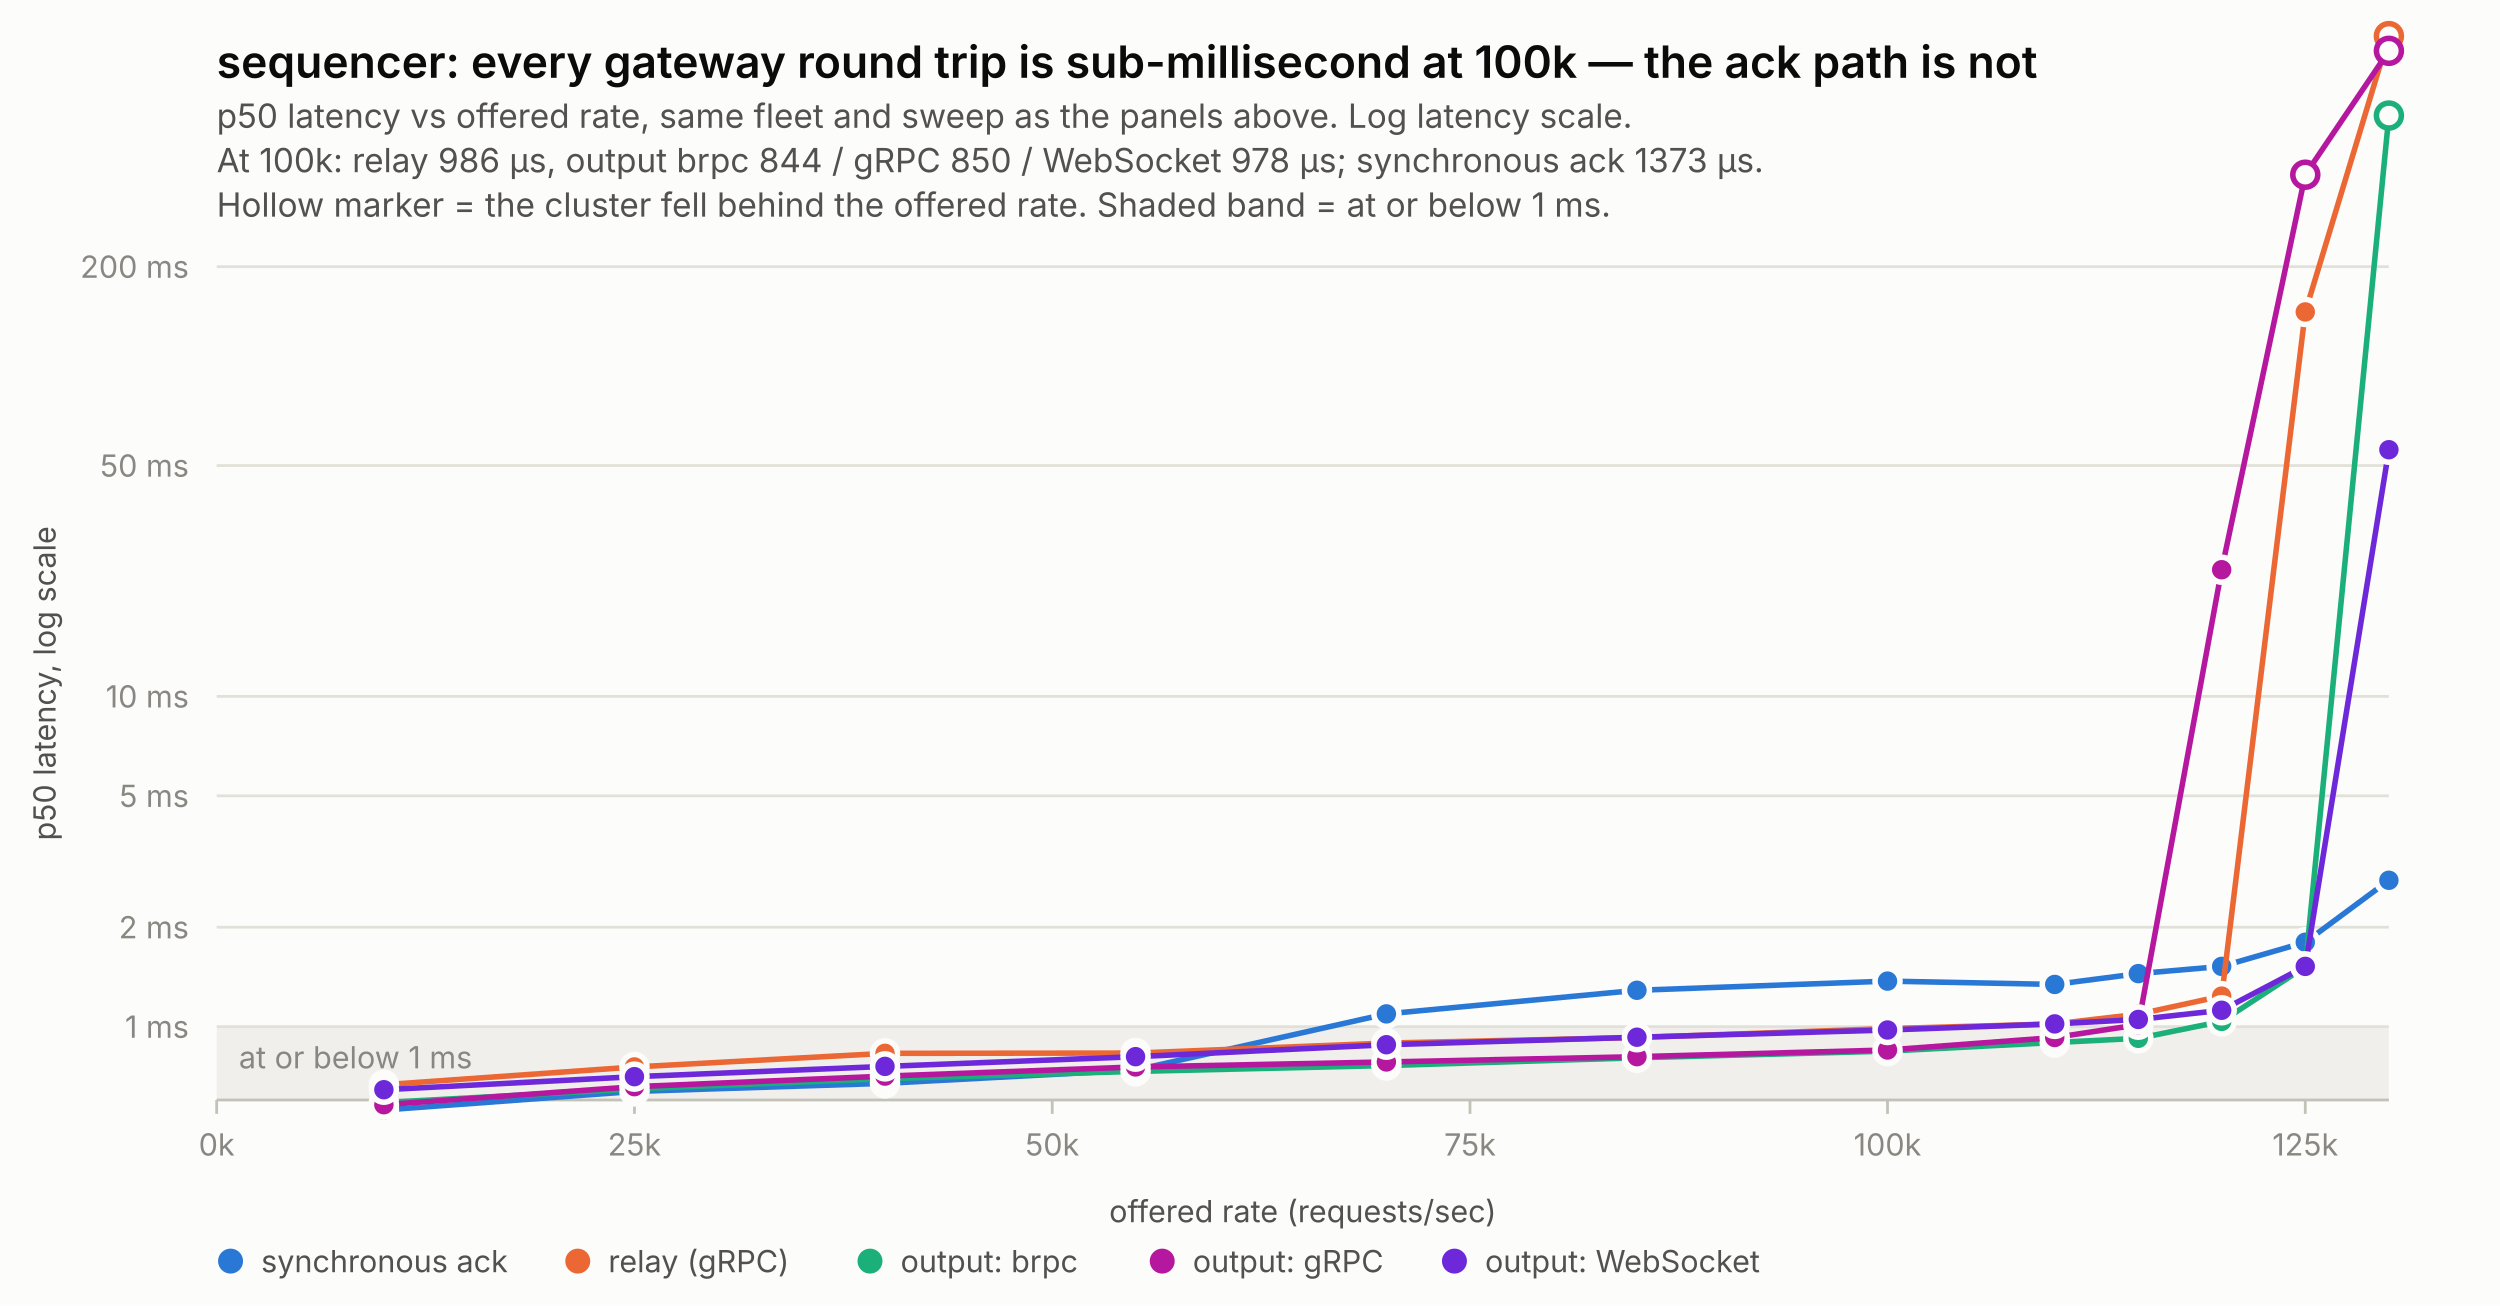
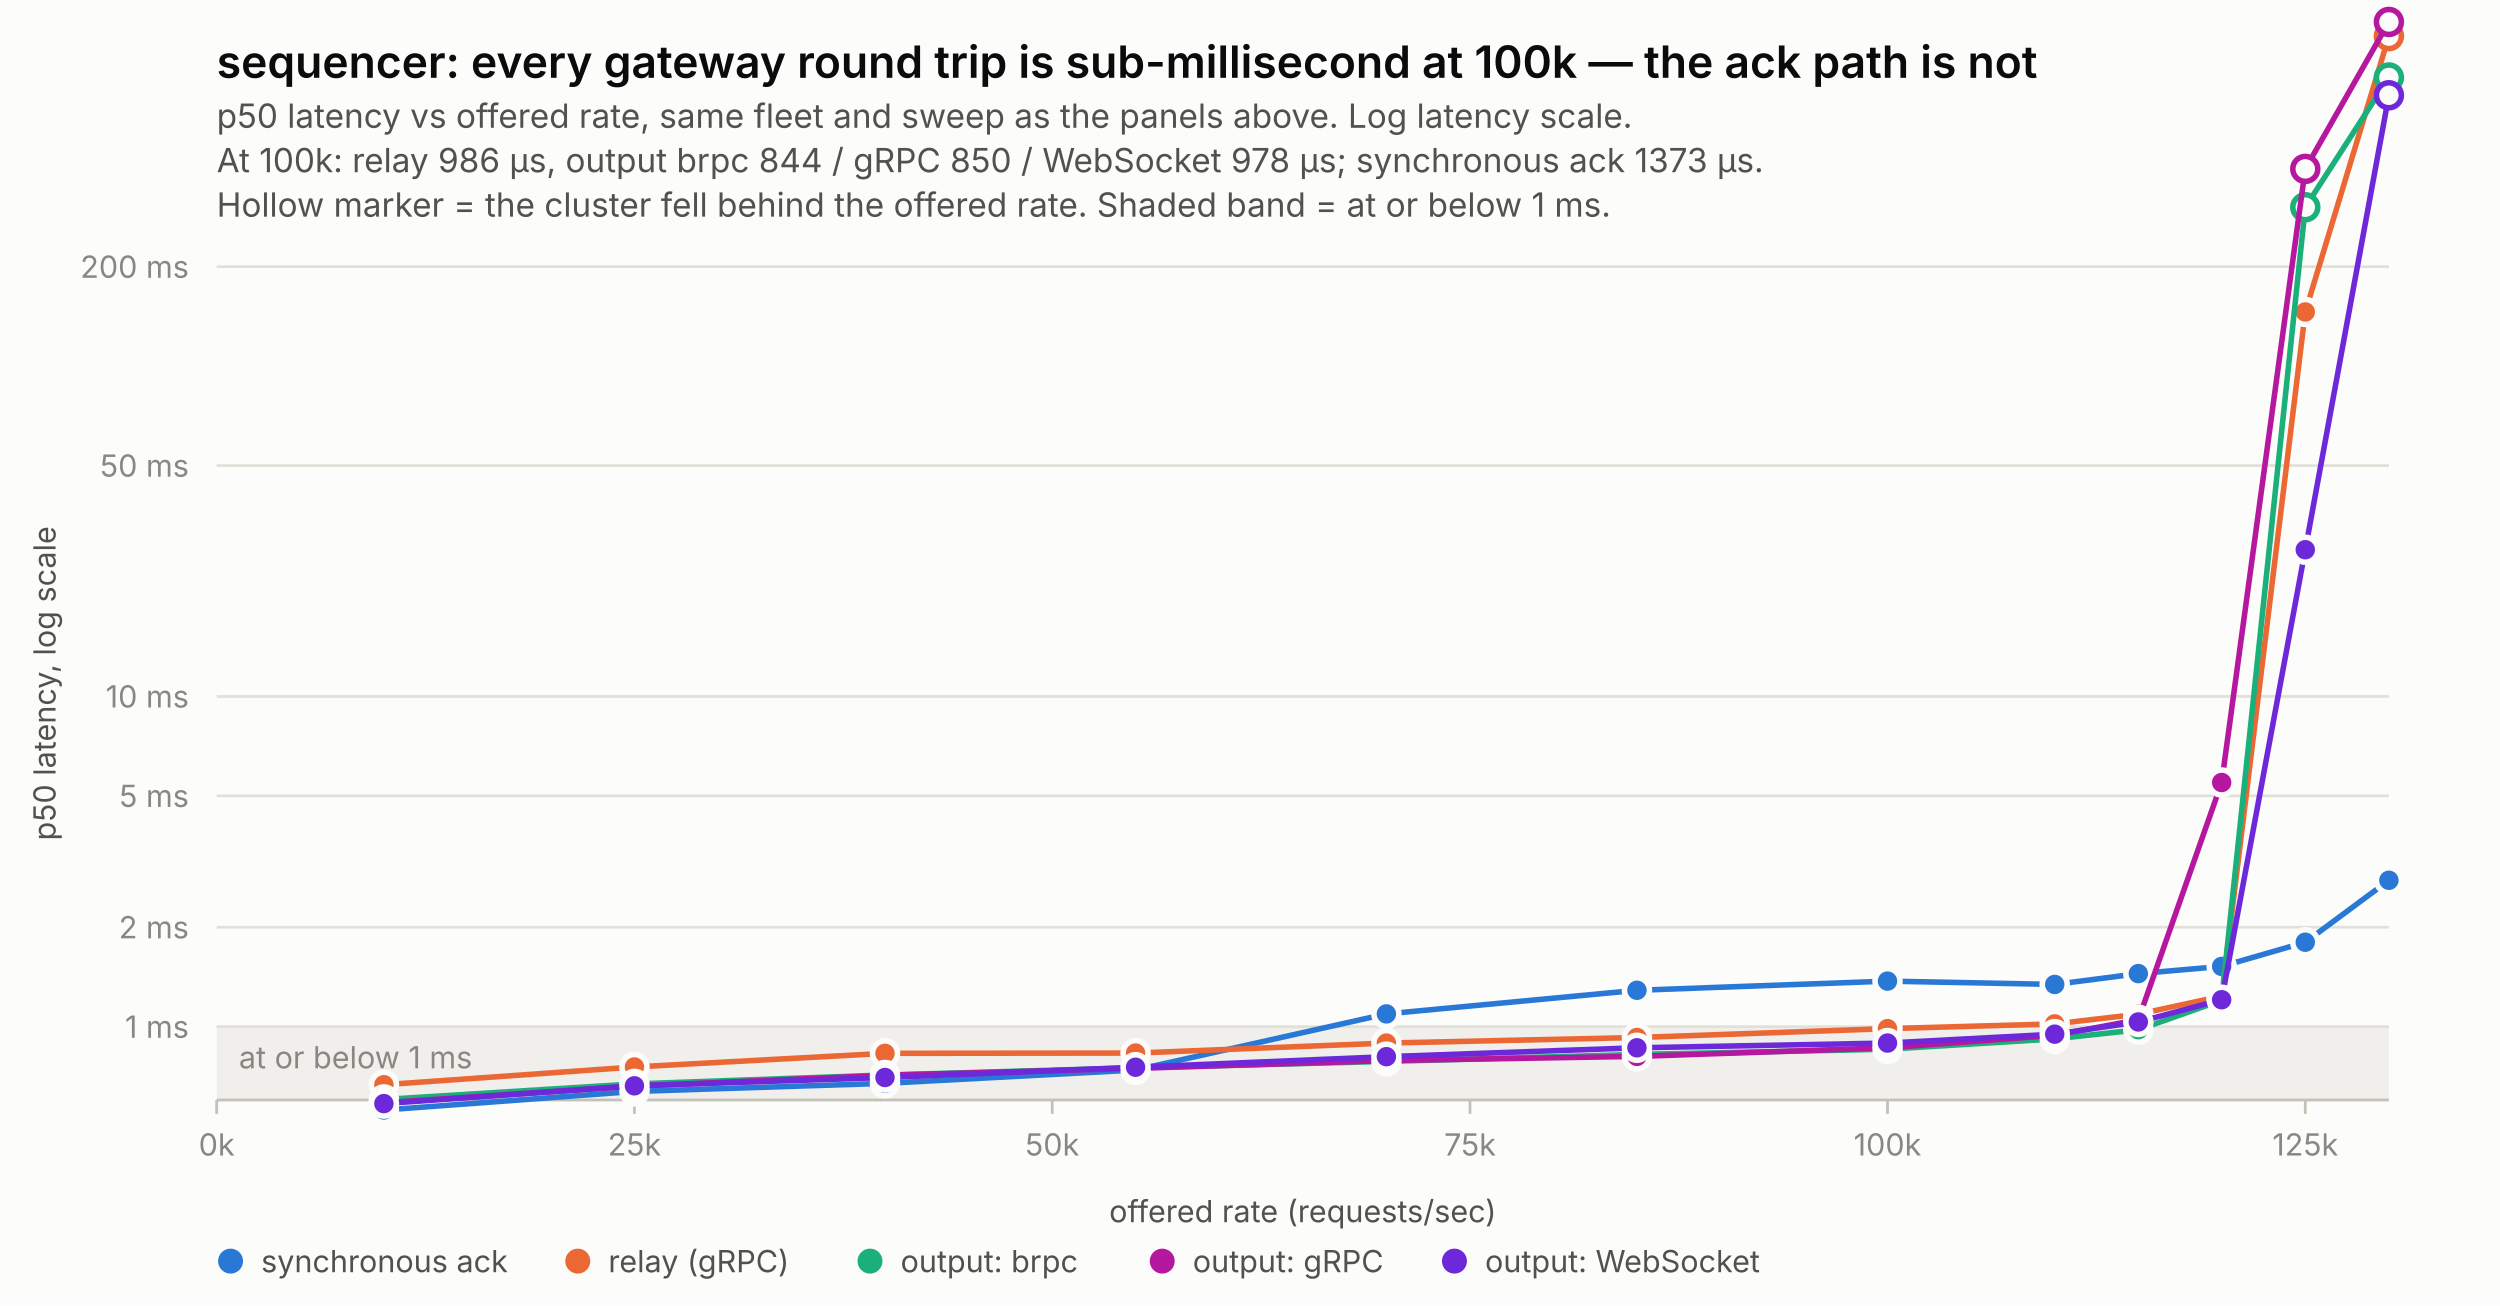
<svg xmlns="http://www.w3.org/2000/svg" width="900" height="470" viewBox="0 0 900 470" font-family="system-ui,-apple-system,&quot;Segoe UI&quot;,sans-serif" role="img" aria-label="sequencer: every gateway round trip is sub-millisecond at 100k — the ack path is not">
  <rect width="900" height="470" fill="#fcfcfb" />
  <text x="78" y="28" font-size="16" font-weight="600" fill="#0b0b0b">sequencer: every gateway round trip is sub-millisecond at 100k — the ack path is not</text>
  <text x="78" y="46" font-size="12" fill="#52514e">p50 latency vs offered rate, same fleet and sweep as the panels above. Log latency scale.</text>
  <text x="78" y="62" font-size="12" fill="#52514e">At 100k: relay 986 µs, output brpc 844 / gRPC 850 / WebSocket 978 µs; synchronous ack 1373 µs.</text>
  <text x="78" y="78" font-size="12" fill="#52514e">Hollow marker = the cluster fell behind the offered rate. Shaded band = at or below 1 ms.</text>
  <rect x="78" y="369.6" width="782" height="26.4" fill="#f0efec" />
  <text x="86" y="384.6" font-size="11" fill="#898781">at or below 1 ms</text>
  <line x1="78" y1="369.6" x2="860" y2="369.6" stroke="#e1e0d9" stroke-width="1" />
  <text x="68" y="373.6" font-size="11" fill="#898781" text-anchor="end">1 ms</text>
  <line x1="78" y1="333.8" x2="860" y2="333.8" stroke="#e1e0d9" stroke-width="1" />
  <text x="68" y="337.8" font-size="11" fill="#898781" text-anchor="end">2 ms</text>
  <line x1="78" y1="286.5" x2="860" y2="286.5" stroke="#e1e0d9" stroke-width="1" />
  <text x="68" y="290.5" font-size="11" fill="#898781" text-anchor="end">5 ms</text>
  <line x1="78" y1="250.7" x2="860" y2="250.7" stroke="#e1e0d9" stroke-width="1" />
  <text x="68" y="254.7" font-size="11" fill="#898781" text-anchor="end">10 ms</text>
  <line x1="78" y1="167.6" x2="860" y2="167.6" stroke="#e1e0d9" stroke-width="1" />
  <text x="68" y="171.6" font-size="11" fill="#898781" text-anchor="end">50 ms</text>
  <line x1="78" y1="96.0" x2="860" y2="96.0" stroke="#e1e0d9" stroke-width="1" />
  <text x="68" y="100.0" font-size="11" fill="#898781" text-anchor="end">200 ms</text>
  <text x="20" y="246" font-size="11" fill="#52514e" text-anchor="middle" transform="rotate(-90 20 246)">p50 latency, log scale</text>
  <line x1="78" y1="396" x2="860" y2="396" stroke="#c3c2b7" stroke-width="1" />
  <line x1="78.0" y1="396" x2="78.0" y2="401" stroke="#c3c2b7" stroke-width="1" />
  <text x="78.0" y="416" font-size="11" fill="#898781" text-anchor="middle">0k</text>
  <line x1="228.4" y1="396" x2="228.4" y2="401" stroke="#c3c2b7" stroke-width="1" />
  <text x="228.4" y="416" font-size="11" fill="#898781" text-anchor="middle">25k</text>
  <line x1="378.8" y1="396" x2="378.8" y2="401" stroke="#c3c2b7" stroke-width="1" />
  <text x="378.8" y="416" font-size="11" fill="#898781" text-anchor="middle">50k</text>
  <line x1="529.2" y1="396" x2="529.2" y2="401" stroke="#c3c2b7" stroke-width="1" />
  <text x="529.2" y="416" font-size="11" fill="#898781" text-anchor="middle">75k</text>
  <line x1="679.5" y1="396" x2="679.5" y2="401" stroke="#c3c2b7" stroke-width="1" />
  <text x="679.5" y="416" font-size="11" fill="#898781" text-anchor="middle">100k</text>
  <line x1="829.9" y1="396" x2="829.9" y2="401" stroke="#c3c2b7" stroke-width="1" />
  <text x="829.9" y="416" font-size="11" fill="#898781" text-anchor="middle">125k</text>
  <text x="469" y="440" font-size="11" fill="#52514e" text-anchor="middle">offered rate (requests/sec)</text>
  <path d="M138.2,399.6 L228.4,392.9 L318.6,390.0 L408.8,385.2 L499.1,365.0 L589.3,356.5 L679.5,353.2 L739.7,354.4 L769.8,350.5 L799.8,347.9 L829.9,339.2 L860.0,316.9" fill="none" stroke="#2a78d6" stroke-width="2" stroke-linejoin="round" stroke-linecap="round" />
  <circle cx="138.2" cy="399.6" r="4.5" fill="#2a78d6" stroke="#fcfcfb" stroke-width="2" />
  <circle cx="228.4" cy="392.9" r="4.5" fill="#2a78d6" stroke="#fcfcfb" stroke-width="2" />
  <circle cx="318.6" cy="390.0" r="4.5" fill="#2a78d6" stroke="#fcfcfb" stroke-width="2" />
  <circle cx="408.8" cy="385.2" r="4.5" fill="#2a78d6" stroke="#fcfcfb" stroke-width="2" />
  <circle cx="499.1" cy="365.0" r="4.5" fill="#2a78d6" stroke="#fcfcfb" stroke-width="2" />
  <circle cx="589.3" cy="356.5" r="4.5" fill="#2a78d6" stroke="#fcfcfb" stroke-width="2" />
  <circle cx="679.5" cy="353.2" r="4.5" fill="#2a78d6" stroke="#fcfcfb" stroke-width="2" />
  <circle cx="739.7" cy="354.4" r="4.5" fill="#2a78d6" stroke="#fcfcfb" stroke-width="2" />
  <circle cx="769.8" cy="350.5" r="4.5" fill="#2a78d6" stroke="#fcfcfb" stroke-width="2" />
  <circle cx="799.8" cy="347.9" r="4.5" fill="#2a78d6" stroke="#fcfcfb" stroke-width="2" />
  <circle cx="829.9" cy="339.2" r="4.5" fill="#2a78d6" stroke="#fcfcfb" stroke-width="2" />
  <circle cx="860.0" cy="316.9" r="4.5" fill="#2a78d6" stroke="#fcfcfb" stroke-width="2" />
  <path d="M138.2,390.5 L228.4,384.1 L318.6,379.2 L408.8,379.1 L499.1,375.5 L589.3,373.5 L679.5,370.3 L739.7,368.6 L769.8,365.1 L799.8,358.6 L829.9,112.3 L860.0,13.0" fill="none" stroke="#eb6834" stroke-width="2" stroke-linejoin="round" stroke-linecap="round" />
  <circle cx="138.2" cy="390.5" r="4.5" fill="#eb6834" stroke="#fcfcfb" stroke-width="2" />
  <circle cx="228.4" cy="384.1" r="4.5" fill="#eb6834" stroke="#fcfcfb" stroke-width="2" />
  <circle cx="318.6" cy="379.2" r="4.5" fill="#eb6834" stroke="#fcfcfb" stroke-width="2" />
  <circle cx="408.8" cy="379.1" r="4.5" fill="#eb6834" stroke="#fcfcfb" stroke-width="2" />
  <circle cx="499.1" cy="375.5" r="4.5" fill="#eb6834" stroke="#fcfcfb" stroke-width="2" />
  <circle cx="589.3" cy="373.5" r="4.5" fill="#eb6834" stroke="#fcfcfb" stroke-width="2" />
  <circle cx="679.5" cy="370.3" r="4.5" fill="#eb6834" stroke="#fcfcfb" stroke-width="2" />
  <circle cx="739.7" cy="368.6" r="4.5" fill="#eb6834" stroke="#fcfcfb" stroke-width="2" />
  <circle cx="769.8" cy="365.1" r="4.5" fill="#eb6834" stroke="#fcfcfb" stroke-width="2" />
  <circle cx="799.8" cy="358.6" r="4.5" fill="#eb6834" stroke="#fcfcfb" stroke-width="2" />
  <circle cx="829.9" cy="112.3" r="4.5" fill="#eb6834" stroke="#fcfcfb" stroke-width="2" />
  <circle cx="860.0" cy="13.0" r="4.5" fill="#fcfcfb" stroke="#eb6834" stroke-width="2" />
-   <path d="M138.2,396.9 L228.4,392.0 L318.6,388.3 L408.8,385.7 L499.1,383.6 L589.3,380.8 L679.5,378.4 L739.7,375.3 L769.8,373.8 L799.8,367.7 L829.9,348.0 L860.0,41.6" fill="none" stroke="#1baf7a" stroke-width="2" stroke-linejoin="round" stroke-linecap="round" />
-   <circle cx="138.2" cy="396.9" r="4.5" fill="#1baf7a" stroke="#fcfcfb" stroke-width="2" />
-   <circle cx="228.4" cy="392.0" r="4.5" fill="#1baf7a" stroke="#fcfcfb" stroke-width="2" />
-   <circle cx="318.6" cy="388.3" r="4.5" fill="#1baf7a" stroke="#fcfcfb" stroke-width="2" />
-   <circle cx="408.8" cy="385.7" r="4.5" fill="#1baf7a" stroke="#fcfcfb" stroke-width="2" />
-   <circle cx="499.1" cy="383.6" r="4.5" fill="#1baf7a" stroke="#fcfcfb" stroke-width="2" />
-   <circle cx="589.3" cy="380.8" r="4.5" fill="#1baf7a" stroke="#fcfcfb" stroke-width="2" />
-   <circle cx="679.5" cy="378.4" r="4.5" fill="#1baf7a" stroke="#fcfcfb" stroke-width="2" />
-   <circle cx="739.7" cy="375.3" r="4.5" fill="#1baf7a" stroke="#fcfcfb" stroke-width="2" />
-   <circle cx="769.8" cy="373.8" r="4.5" fill="#1baf7a" stroke="#fcfcfb" stroke-width="2" />
-   <circle cx="799.8" cy="367.7" r="4.5" fill="#1baf7a" stroke="#fcfcfb" stroke-width="2" />
-   <circle cx="829.9" cy="348.0" r="4.5" fill="#1baf7a" stroke="#fcfcfb" stroke-width="2" />
-   <circle cx="860.0" cy="41.6" r="4.5" fill="#fcfcfb" stroke="#1baf7a" stroke-width="2" />
-   <path d="M138.2,397.7 L228.4,391.2 L318.6,387.4 L408.8,384.1 L499.1,382.3 L589.3,380.4 L679.5,378.0 L739.7,373.5 L769.8,368.9 L799.8,205.1 L829.9,62.9 L860.0,18.3" fill="none" stroke="#b5179e" stroke-width="2" stroke-linejoin="round" stroke-linecap="round" />
-   <circle cx="138.2" cy="397.7" r="4.5" fill="#b5179e" stroke="#fcfcfb" stroke-width="2" />
-   <circle cx="228.4" cy="391.2" r="4.5" fill="#b5179e" stroke="#fcfcfb" stroke-width="2" />
-   <circle cx="318.6" cy="387.4" r="4.5" fill="#b5179e" stroke="#fcfcfb" stroke-width="2" />
-   <circle cx="408.8" cy="384.1" r="4.5" fill="#b5179e" stroke="#fcfcfb" stroke-width="2" />
-   <circle cx="499.1" cy="382.3" r="4.5" fill="#b5179e" stroke="#fcfcfb" stroke-width="2" />
-   <circle cx="589.3" cy="380.4" r="4.5" fill="#b5179e" stroke="#fcfcfb" stroke-width="2" />
-   <circle cx="679.5" cy="378.0" r="4.5" fill="#b5179e" stroke="#fcfcfb" stroke-width="2" />
-   <circle cx="739.7" cy="373.5" r="4.5" fill="#b5179e" stroke="#fcfcfb" stroke-width="2" />
-   <circle cx="769.8" cy="368.9" r="4.5" fill="#b5179e" stroke="#fcfcfb" stroke-width="2" />
-   <circle cx="799.8" cy="205.1" r="4.5" fill="#b5179e" stroke="#fcfcfb" stroke-width="2" />
-   <circle cx="829.9" cy="62.9" r="4.5" fill="#fcfcfb" stroke="#b5179e" stroke-width="2" />
-   <circle cx="860.0" cy="18.3" r="4.5" fill="#fcfcfb" stroke="#b5179e" stroke-width="2" />
-   <path d="M138.2,392.3 L228.4,387.6 L318.6,383.9 L408.8,380.4 L499.1,376.1 L589.3,373.4 L679.5,370.8 L739.7,368.6 L769.8,367.0 L799.8,363.7 L829.9,347.9 L860.0,161.9" fill="none" stroke="#6d28d9" stroke-width="2" stroke-linejoin="round" stroke-linecap="round" />
-   <circle cx="138.2" cy="392.3" r="4.5" fill="#6d28d9" stroke="#fcfcfb" stroke-width="2" />
-   <circle cx="228.4" cy="387.6" r="4.5" fill="#6d28d9" stroke="#fcfcfb" stroke-width="2" />
-   <circle cx="318.6" cy="383.9" r="4.5" fill="#6d28d9" stroke="#fcfcfb" stroke-width="2" />
-   <circle cx="408.8" cy="380.4" r="4.5" fill="#6d28d9" stroke="#fcfcfb" stroke-width="2" />
-   <circle cx="499.1" cy="376.1" r="4.5" fill="#6d28d9" stroke="#fcfcfb" stroke-width="2" />
-   <circle cx="589.3" cy="373.4" r="4.5" fill="#6d28d9" stroke="#fcfcfb" stroke-width="2" />
-   <circle cx="679.5" cy="370.8" r="4.5" fill="#6d28d9" stroke="#fcfcfb" stroke-width="2" />
-   <circle cx="739.7" cy="368.6" r="4.5" fill="#6d28d9" stroke="#fcfcfb" stroke-width="2" />
-   <circle cx="769.8" cy="367.0" r="4.5" fill="#6d28d9" stroke="#fcfcfb" stroke-width="2" />
-   <circle cx="799.8" cy="363.7" r="4.5" fill="#6d28d9" stroke="#fcfcfb" stroke-width="2" />
-   <circle cx="829.9" cy="347.9" r="4.5" fill="#6d28d9" stroke="#fcfcfb" stroke-width="2" />
-   <circle cx="860.0" cy="161.9" r="4.5" fill="#6d28d9" stroke="#fcfcfb" stroke-width="2" />
+   <path d="M138.2,395.8 L228.4,390.2 L318.6,387.0 L408.8,384.4 L499.1,382.1 L589.3,379.6 L679.5,377.7 L739.7,374.0 L769.8,370.7 L799.8,360.1 L829.9,74.6 L860.0,27.9" fill="none" stroke="#1baf7a" stroke-width="2" stroke-linejoin="round" stroke-linecap="round" />
+   <circle cx="138.2" cy="395.8" r="4.5" fill="#1baf7a" stroke="#fcfcfb" stroke-width="2" />
+   <circle cx="228.4" cy="390.2" r="4.5" fill="#1baf7a" stroke="#fcfcfb" stroke-width="2" />
+   <circle cx="318.6" cy="387.0" r="4.5" fill="#1baf7a" stroke="#fcfcfb" stroke-width="2" />
+   <circle cx="408.8" cy="384.4" r="4.5" fill="#1baf7a" stroke="#fcfcfb" stroke-width="2" />
+   <circle cx="499.1" cy="382.1" r="4.5" fill="#1baf7a" stroke="#fcfcfb" stroke-width="2" />
+   <circle cx="589.3" cy="379.6" r="4.5" fill="#1baf7a" stroke="#fcfcfb" stroke-width="2" />
+   <circle cx="679.5" cy="377.7" r="4.5" fill="#1baf7a" stroke="#fcfcfb" stroke-width="2" />
+   <circle cx="739.7" cy="374.0" r="4.5" fill="#1baf7a" stroke="#fcfcfb" stroke-width="2" />
+   <circle cx="769.8" cy="370.7" r="4.5" fill="#1baf7a" stroke="#fcfcfb" stroke-width="2" />
+   <circle cx="799.8" cy="360.1" r="4.5" fill="#1baf7a" stroke="#fcfcfb" stroke-width="2" />
+   <circle cx="829.9" cy="74.6" r="4.5" fill="#fcfcfb" stroke="#1baf7a" stroke-width="2" />
+   <circle cx="860.0" cy="27.9" r="4.5" fill="#fcfcfb" stroke="#1baf7a" stroke-width="2" />
+   <path d="M138.2,397.0 L228.4,391.0 L318.6,387.1 L408.8,384.6 L499.1,381.8 L589.3,380.3 L679.5,377.2 L739.7,372.7 L769.8,367.1 L799.8,281.7 L829.9,60.8 L860.0,7.9" fill="none" stroke="#b5179e" stroke-width="2" stroke-linejoin="round" stroke-linecap="round" />
+   <circle cx="138.2" cy="397.0" r="4.5" fill="#b5179e" stroke="#fcfcfb" stroke-width="2" />
+   <circle cx="228.4" cy="391.0" r="4.5" fill="#b5179e" stroke="#fcfcfb" stroke-width="2" />
+   <circle cx="318.6" cy="387.1" r="4.5" fill="#b5179e" stroke="#fcfcfb" stroke-width="2" />
+   <circle cx="408.8" cy="384.6" r="4.5" fill="#b5179e" stroke="#fcfcfb" stroke-width="2" />
+   <circle cx="499.1" cy="381.8" r="4.5" fill="#b5179e" stroke="#fcfcfb" stroke-width="2" />
+   <circle cx="589.3" cy="380.3" r="4.5" fill="#b5179e" stroke="#fcfcfb" stroke-width="2" />
+   <circle cx="679.5" cy="377.2" r="4.5" fill="#b5179e" stroke="#fcfcfb" stroke-width="2" />
+   <circle cx="739.7" cy="372.7" r="4.5" fill="#b5179e" stroke="#fcfcfb" stroke-width="2" />
+   <circle cx="769.8" cy="367.1" r="4.5" fill="#b5179e" stroke="#fcfcfb" stroke-width="2" />
+   <circle cx="799.8" cy="281.7" r="4.5" fill="#b5179e" stroke="#fcfcfb" stroke-width="2" />
+   <circle cx="829.9" cy="60.8" r="4.5" fill="#fcfcfb" stroke="#b5179e" stroke-width="2" />
+   <circle cx="860.0" cy="7.9" r="4.5" fill="#fcfcfb" stroke="#b5179e" stroke-width="2" />
+   <path d="M138.2,397.3 L228.4,390.9 L318.6,387.9 L408.8,384.2 L499.1,380.4 L589.3,377.2 L679.5,375.5 L739.7,372.3 L769.8,367.9 L799.8,359.9 L829.9,197.9 L860.0,34.3" fill="none" stroke="#6d28d9" stroke-width="2" stroke-linejoin="round" stroke-linecap="round" />
+   <circle cx="138.2" cy="397.3" r="4.5" fill="#6d28d9" stroke="#fcfcfb" stroke-width="2" />
+   <circle cx="228.4" cy="390.9" r="4.5" fill="#6d28d9" stroke="#fcfcfb" stroke-width="2" />
+   <circle cx="318.6" cy="387.9" r="4.5" fill="#6d28d9" stroke="#fcfcfb" stroke-width="2" />
+   <circle cx="408.8" cy="384.2" r="4.5" fill="#6d28d9" stroke="#fcfcfb" stroke-width="2" />
+   <circle cx="499.1" cy="380.4" r="4.5" fill="#6d28d9" stroke="#fcfcfb" stroke-width="2" />
+   <circle cx="589.3" cy="377.2" r="4.5" fill="#6d28d9" stroke="#fcfcfb" stroke-width="2" />
+   <circle cx="679.5" cy="375.5" r="4.5" fill="#6d28d9" stroke="#fcfcfb" stroke-width="2" />
+   <circle cx="739.7" cy="372.3" r="4.5" fill="#6d28d9" stroke="#fcfcfb" stroke-width="2" />
+   <circle cx="769.8" cy="367.9" r="4.5" fill="#6d28d9" stroke="#fcfcfb" stroke-width="2" />
+   <circle cx="799.8" cy="359.9" r="4.5" fill="#6d28d9" stroke="#fcfcfb" stroke-width="2" />
+   <circle cx="829.9" cy="197.9" r="4.5" fill="#6d28d9" stroke="#fcfcfb" stroke-width="2" />
+   <circle cx="860.0" cy="34.3" r="4.5" fill="#fcfcfb" stroke="#6d28d9" stroke-width="2" />
  <circle cx="83" cy="454" r="4.5" fill="#2a78d6" />
  <text x="94" y="458" font-size="11" fill="#52514e">synchronous ack</text>
  <circle cx="208.0" cy="454" r="4.5" fill="#eb6834" />
  <text x="219.0" y="458" font-size="11" fill="#52514e">relay (gRPC)</text>
  <circle cx="313.2" cy="454" r="4.5" fill="#1baf7a" />
  <text x="324.2" y="458" font-size="11" fill="#52514e">output: brpc</text>
  <circle cx="418.4" cy="454" r="4.5" fill="#b5179e" />
  <text x="429.4" y="458" font-size="11" fill="#52514e">output: gRPC</text>
  <circle cx="523.6" cy="454" r="4.5" fill="#6d28d9" />
  <text x="534.6" y="458" font-size="11" fill="#52514e">output: WebSocket</text>
</svg>
